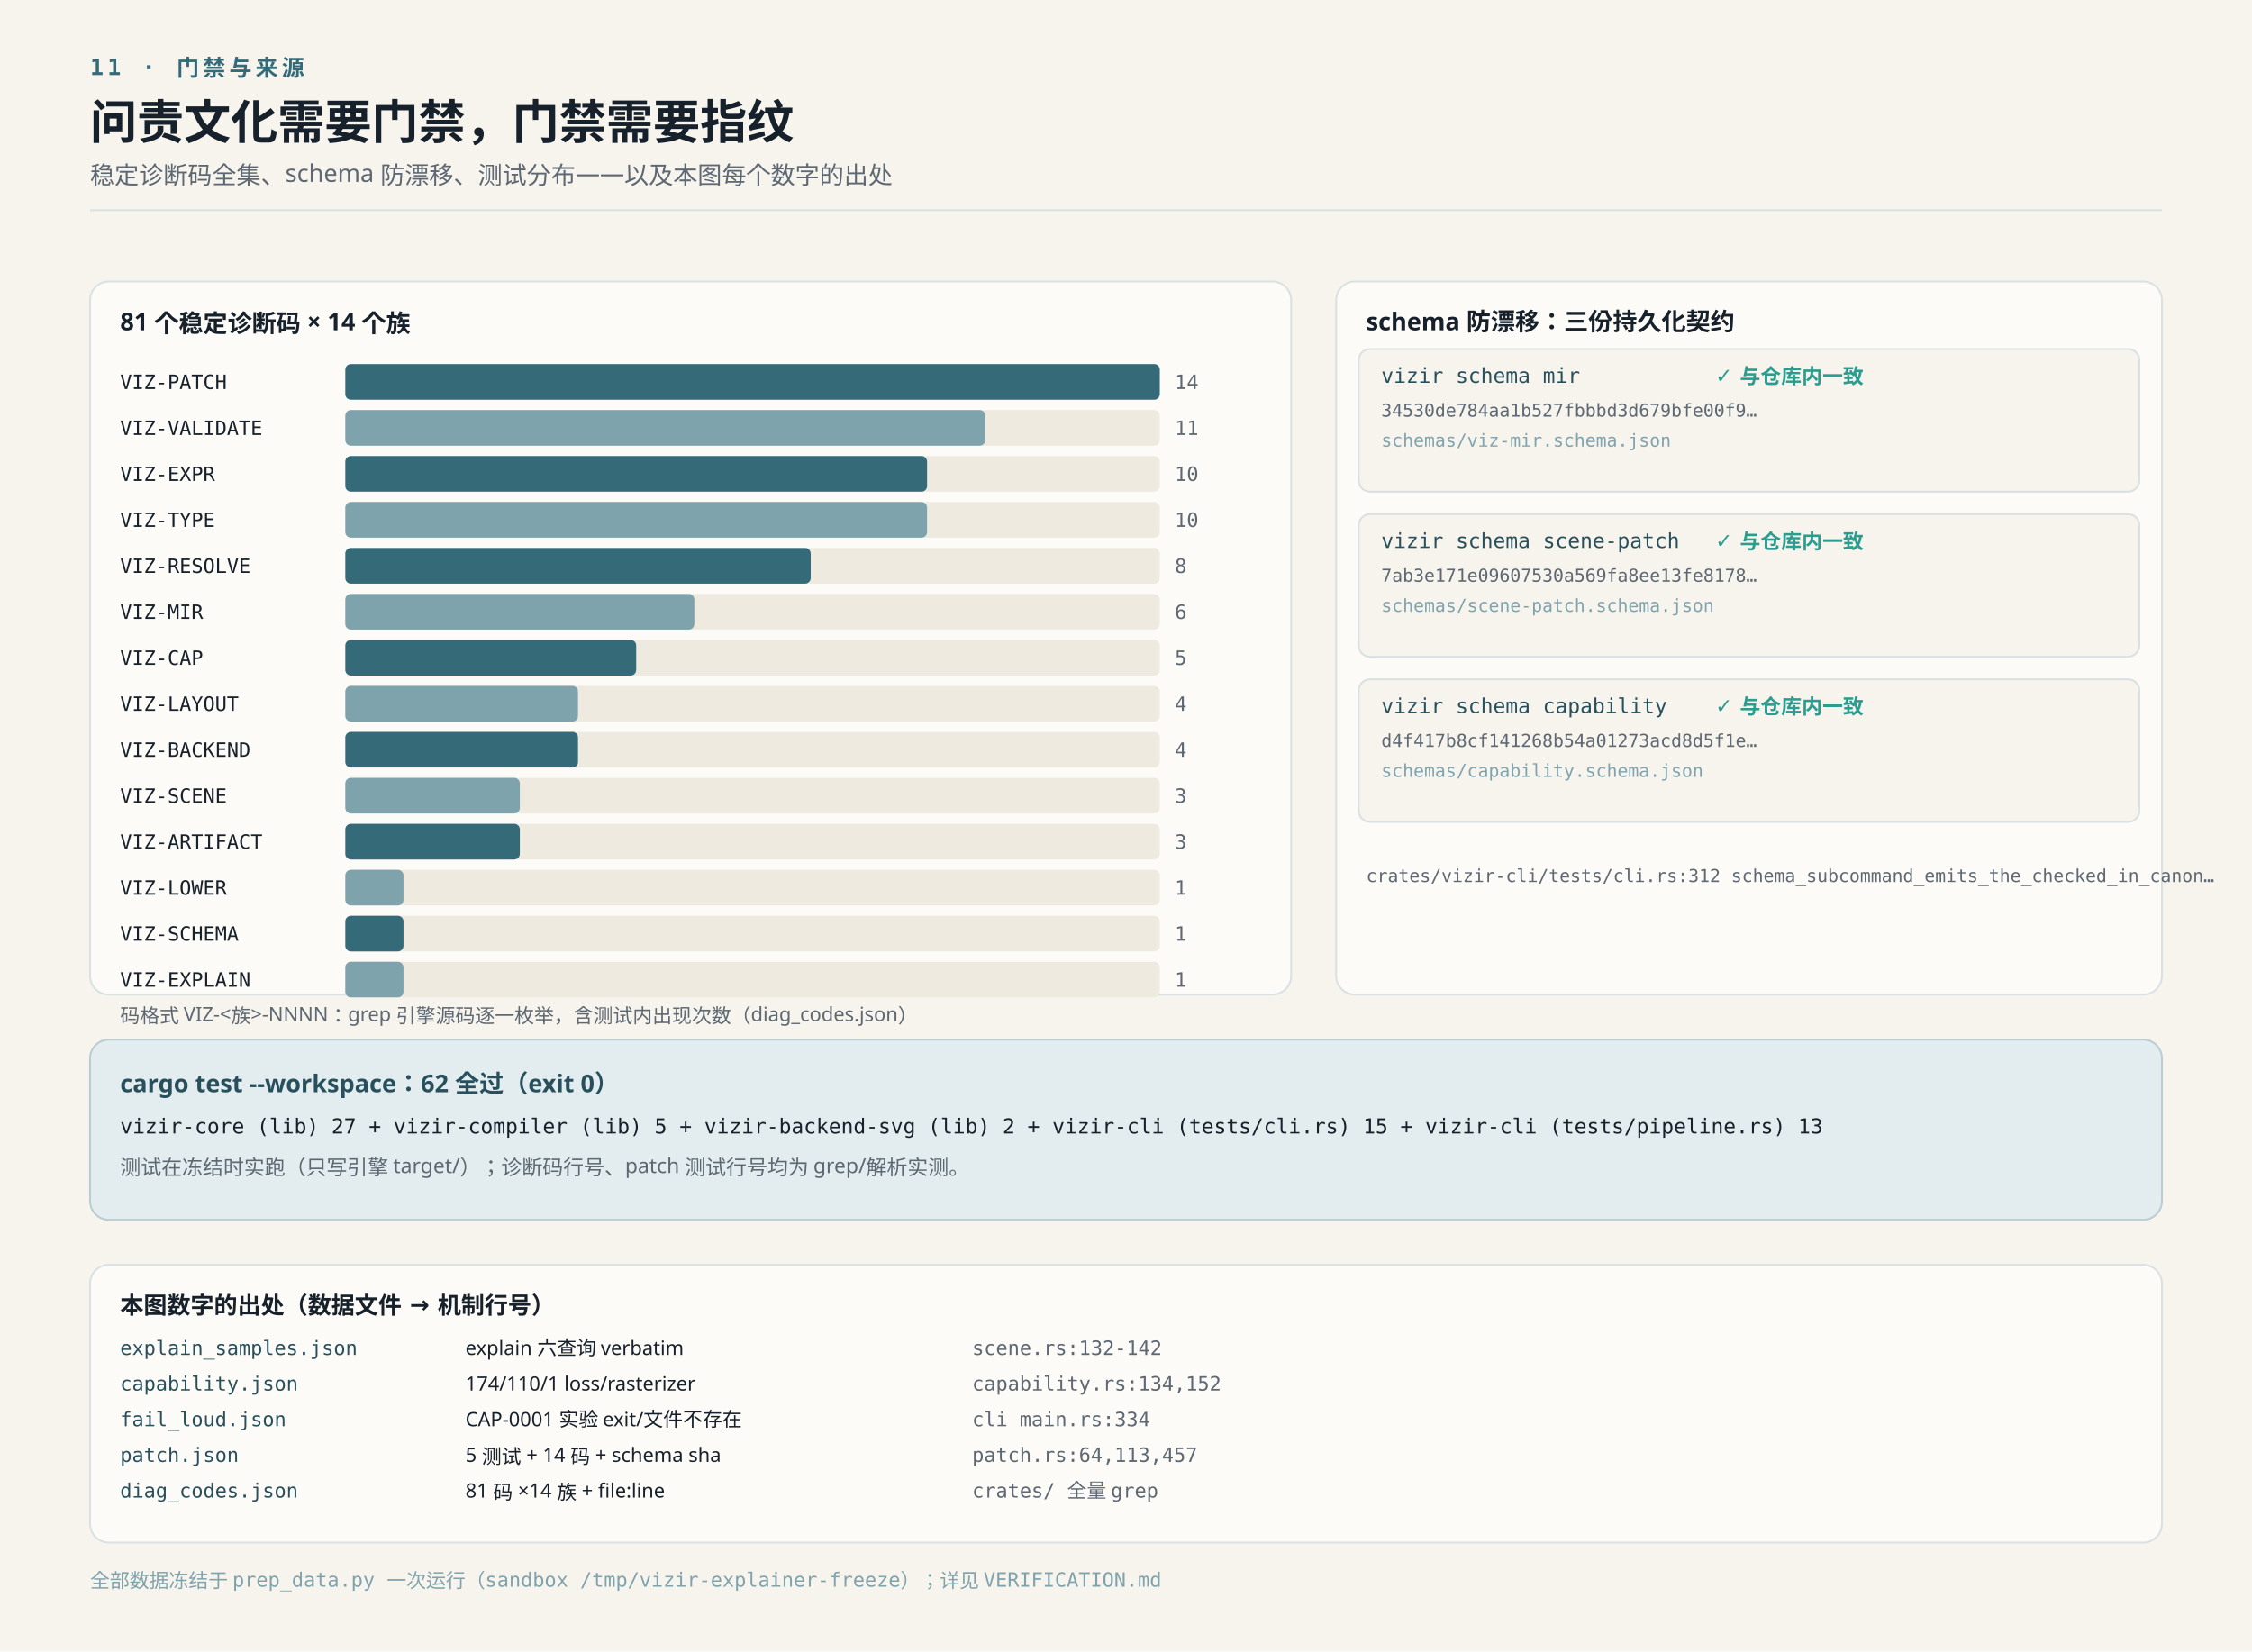
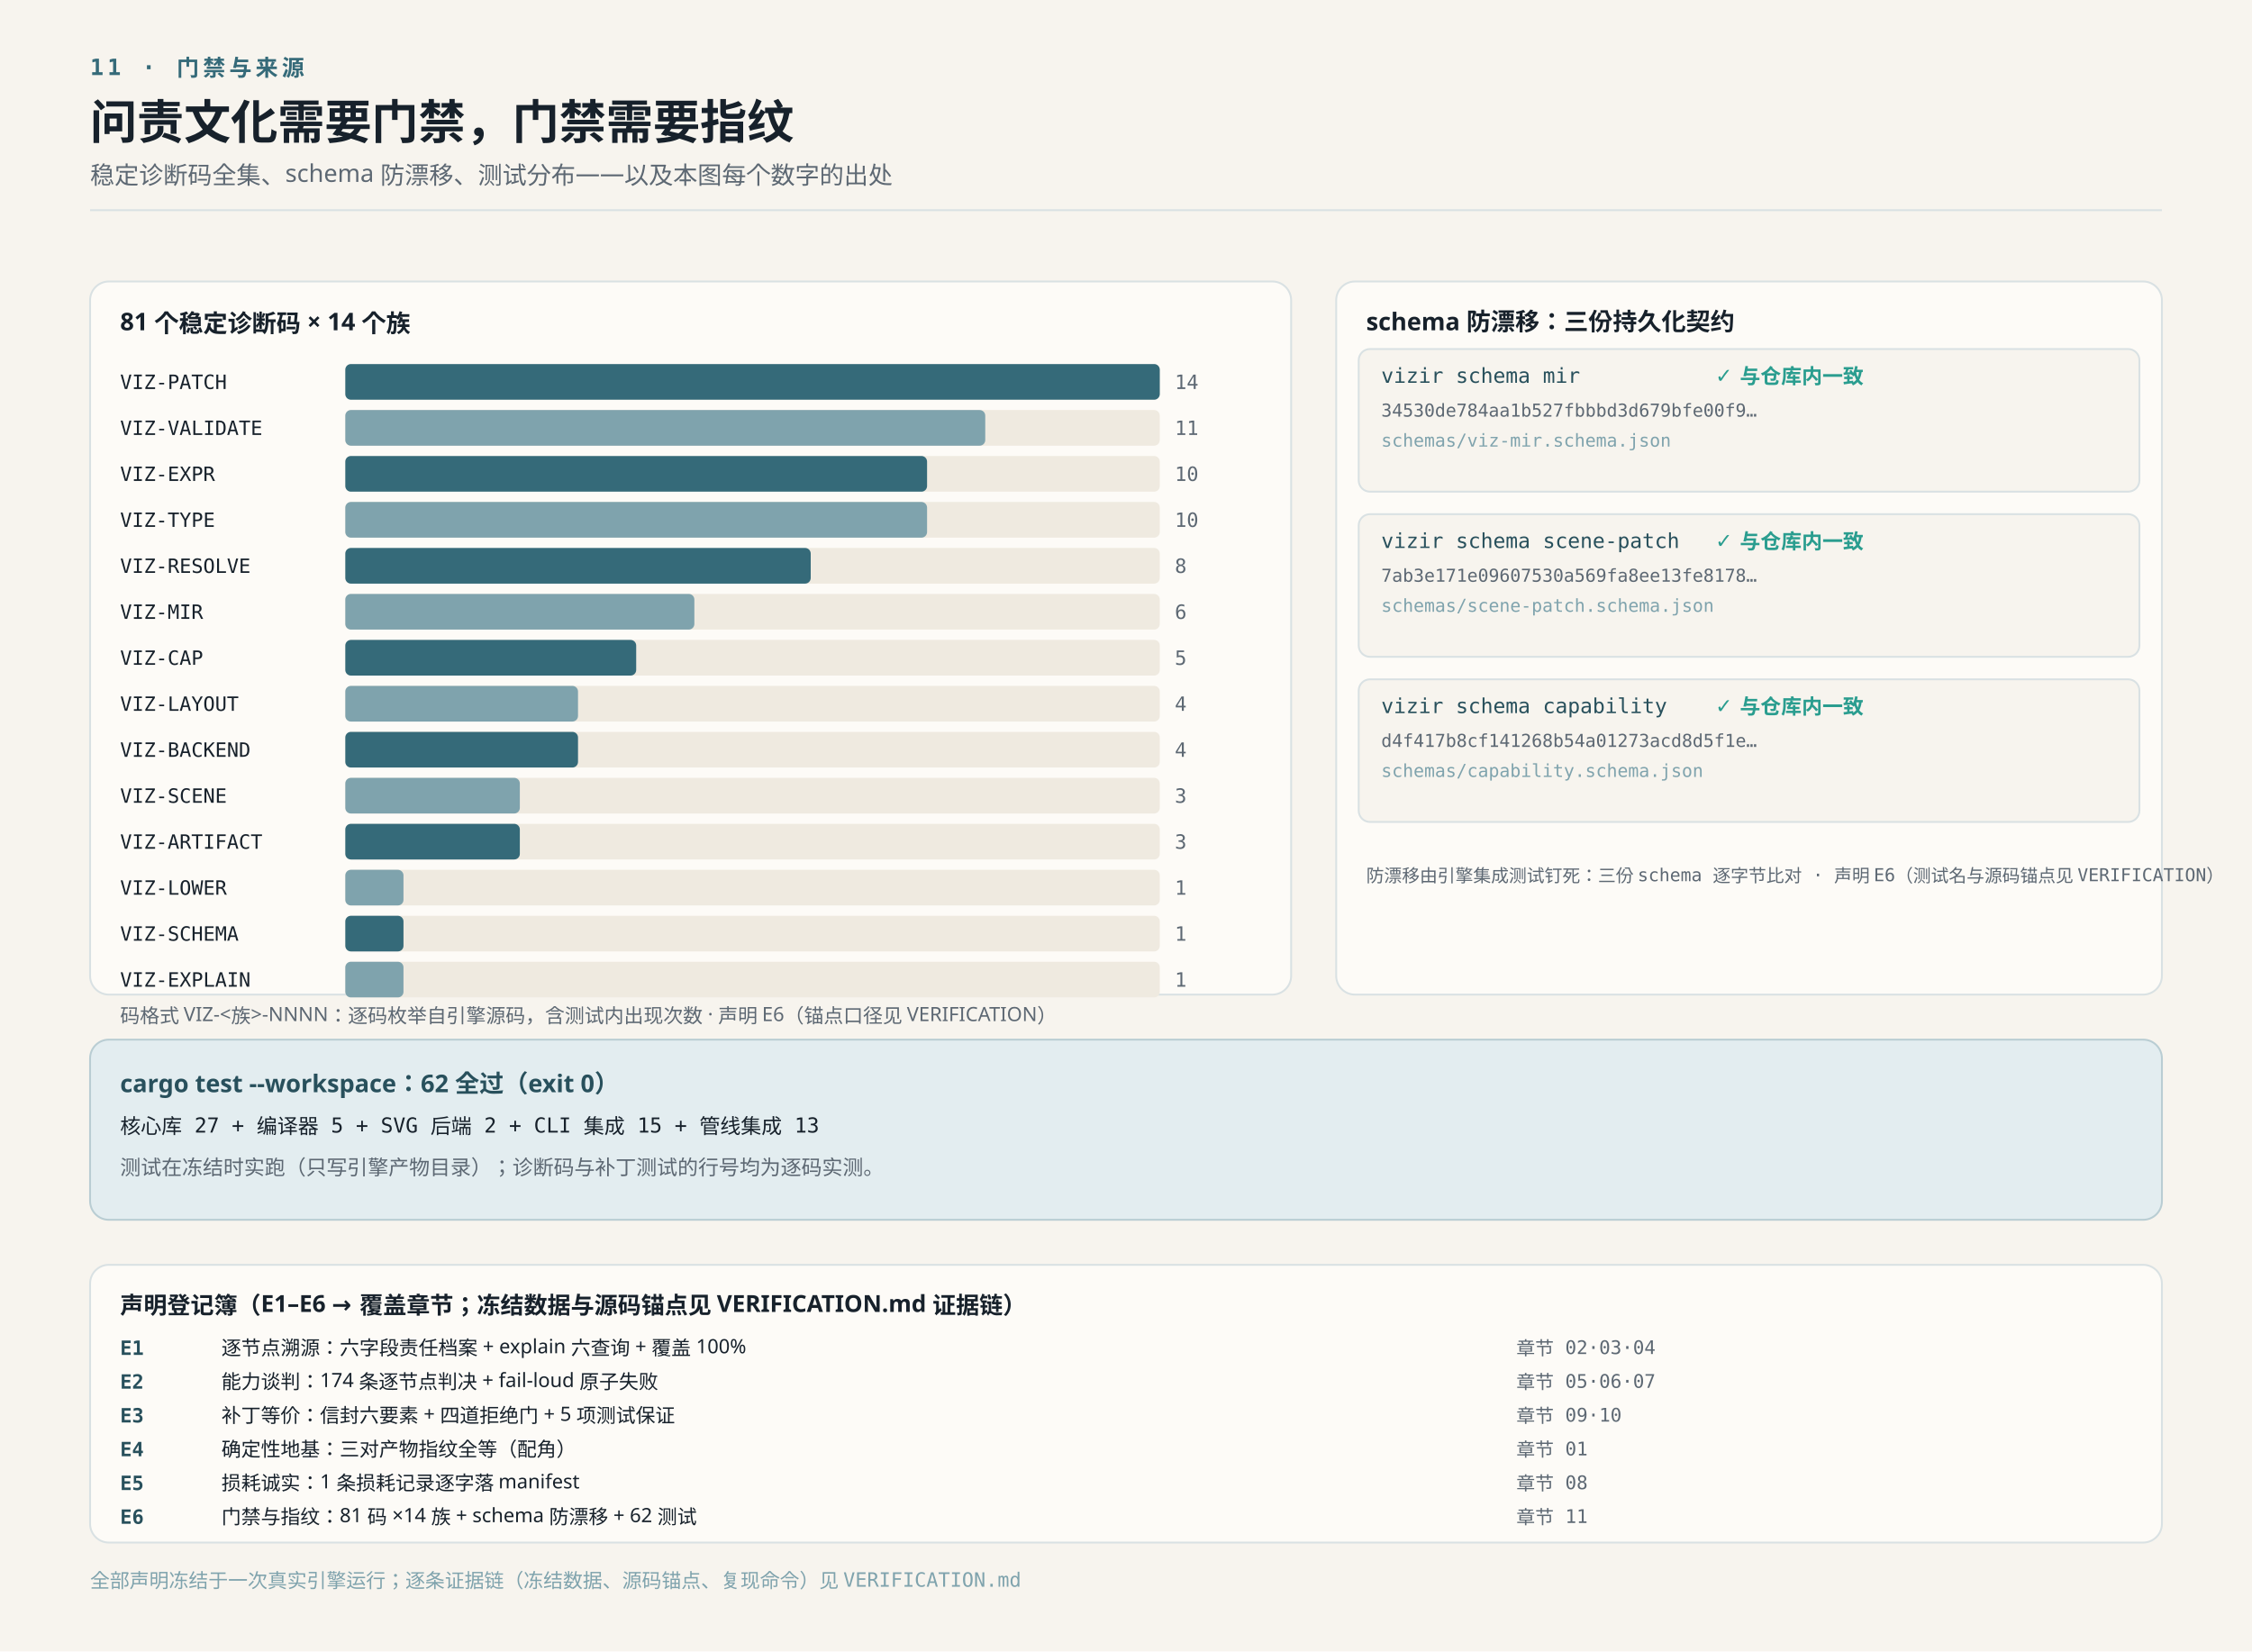
<svg xmlns="http://www.w3.org/2000/svg" viewBox="0 0 1200 880" width="1200" height="880">
  <rect x="0" y="0" width="1200" height="880" fill="#F7F4EE" />
  <text x="48" y="40" font-size="12" fill="#356A79" font-family="'0xProto Nerd Font','SF Mono',Menlo,monospace" font-weight="700" text-anchor="start" letter-spacing="2">11 · 门禁与来源</text>
  <text x="48" y="74" font-size="25" fill="#17212B" font-family="'Source Han Serif SC','PingFang SC',serif" font-weight="700" text-anchor="start">问责文化需要门禁，门禁需要指纹</text>
  <text x="48" y="98" font-size="13" fill="#5D6873" font-family="'Source Han Sans SC','PingFang SC',sans-serif" font-weight="400" text-anchor="start">稳定诊断码全集、schema 防漂移、测试分布——以及本图每个数字的出处</text>
  <line x1="48" y1="112" x2="1152" y2="112" stroke="#D9E1E3" stroke-width="1" />
  <rect x="48" y="150" width="640" height="380" fill="#FDFBF7" stroke="#D9E1E3" stroke-width="1" rx="10" />
  <text x="64" y="176" font-size="13" fill="#17212B" font-family="'Source Han Sans SC','PingFang SC',sans-serif" font-weight="700" text-anchor="start">81 个稳定诊断码 × 14 个族</text>
  <text x="64" y="207.28" font-size="10.5" fill="#17212B" font-family="'0xProto Nerd Font','SF Mono',Menlo,monospace" font-weight="400" text-anchor="start">VIZ-PATCH</text>
  <rect x="184" y="194" width="434" height="19" fill="#EFEAE0" rx="3" />
  <rect x="184" y="194" width="434.0" height="19" fill="#356A79" rx="3" />
  <text x="626" y="207.28" font-size="10.5" fill="#5D6873" font-family="'0xProto Nerd Font','SF Mono',Menlo,monospace" font-weight="400" text-anchor="start">14</text>
  <text x="64" y="231.78" font-size="10.5" fill="#17212B" font-family="'0xProto Nerd Font','SF Mono',Menlo,monospace" font-weight="400" text-anchor="start">VIZ-VALIDATE</text>
  <rect x="184" y="218.5" width="434" height="19" fill="#EFEAE0" rx="3" />
  <rect x="184" y="218.5" width="341.0" height="19" fill="#7FA3AD" rx="3" />
  <text x="626" y="231.78" font-size="10.5" fill="#5D6873" font-family="'0xProto Nerd Font','SF Mono',Menlo,monospace" font-weight="400" text-anchor="start">11</text>
  <text x="64" y="256.28" font-size="10.5" fill="#17212B" font-family="'0xProto Nerd Font','SF Mono',Menlo,monospace" font-weight="400" text-anchor="start">VIZ-EXPR</text>
  <rect x="184" y="243.0" width="434" height="19" fill="#EFEAE0" rx="3" />
  <rect x="184" y="243.0" width="310.0" height="19" fill="#356A79" rx="3" />
  <text x="626" y="256.28" font-size="10.5" fill="#5D6873" font-family="'0xProto Nerd Font','SF Mono',Menlo,monospace" font-weight="400" text-anchor="start">10</text>
  <text x="64" y="280.78" font-size="10.5" fill="#17212B" font-family="'0xProto Nerd Font','SF Mono',Menlo,monospace" font-weight="400" text-anchor="start">VIZ-TYPE</text>
  <rect x="184" y="267.5" width="434" height="19" fill="#EFEAE0" rx="3" />
  <rect x="184" y="267.5" width="310.0" height="19" fill="#7FA3AD" rx="3" />
  <text x="626" y="280.78" font-size="10.5" fill="#5D6873" font-family="'0xProto Nerd Font','SF Mono',Menlo,monospace" font-weight="400" text-anchor="start">10</text>
  <text x="64" y="305.28" font-size="10.5" fill="#17212B" font-family="'0xProto Nerd Font','SF Mono',Menlo,monospace" font-weight="400" text-anchor="start">VIZ-RESOLVE</text>
  <rect x="184" y="292.0" width="434" height="19" fill="#EFEAE0" rx="3" />
  <rect x="184" y="292.0" width="248.0" height="19" fill="#356A79" rx="3" />
  <text x="626" y="305.28" font-size="10.5" fill="#5D6873" font-family="'0xProto Nerd Font','SF Mono',Menlo,monospace" font-weight="400" text-anchor="start">8</text>
  <text x="64" y="329.78" font-size="10.5" fill="#17212B" font-family="'0xProto Nerd Font','SF Mono',Menlo,monospace" font-weight="400" text-anchor="start">VIZ-MIR</text>
  <rect x="184" y="316.5" width="434" height="19" fill="#EFEAE0" rx="3" />
  <rect x="184" y="316.5" width="186.0" height="19" fill="#7FA3AD" rx="3" />
  <text x="626" y="329.78" font-size="10.5" fill="#5D6873" font-family="'0xProto Nerd Font','SF Mono',Menlo,monospace" font-weight="400" text-anchor="start">6</text>
  <text x="64" y="354.28" font-size="10.5" fill="#17212B" font-family="'0xProto Nerd Font','SF Mono',Menlo,monospace" font-weight="400" text-anchor="start">VIZ-CAP</text>
  <rect x="184" y="341.0" width="434" height="19" fill="#EFEAE0" rx="3" />
  <rect x="184" y="341.0" width="155.0" height="19" fill="#356A79" rx="3" />
  <text x="626" y="354.28" font-size="10.5" fill="#5D6873" font-family="'0xProto Nerd Font','SF Mono',Menlo,monospace" font-weight="400" text-anchor="start">5</text>
  <text x="64" y="378.78" font-size="10.5" fill="#17212B" font-family="'0xProto Nerd Font','SF Mono',Menlo,monospace" font-weight="400" text-anchor="start">VIZ-LAYOUT</text>
  <rect x="184" y="365.5" width="434" height="19" fill="#EFEAE0" rx="3" />
  <rect x="184" y="365.5" width="124.0" height="19" fill="#7FA3AD" rx="3" />
  <text x="626" y="378.78" font-size="10.5" fill="#5D6873" font-family="'0xProto Nerd Font','SF Mono',Menlo,monospace" font-weight="400" text-anchor="start">4</text>
  <text x="64" y="403.28" font-size="10.5" fill="#17212B" font-family="'0xProto Nerd Font','SF Mono',Menlo,monospace" font-weight="400" text-anchor="start">VIZ-BACKEND</text>
  <rect x="184" y="390.0" width="434" height="19" fill="#EFEAE0" rx="3" />
  <rect x="184" y="390.0" width="124.0" height="19" fill="#356A79" rx="3" />
  <text x="626" y="403.28" font-size="10.5" fill="#5D6873" font-family="'0xProto Nerd Font','SF Mono',Menlo,monospace" font-weight="400" text-anchor="start">4</text>
  <text x="64" y="427.78" font-size="10.5" fill="#17212B" font-family="'0xProto Nerd Font','SF Mono',Menlo,monospace" font-weight="400" text-anchor="start">VIZ-SCENE</text>
  <rect x="184" y="414.5" width="434" height="19" fill="#EFEAE0" rx="3" />
  <rect x="184" y="414.5" width="93.0" height="19" fill="#7FA3AD" rx="3" />
  <text x="626" y="427.78" font-size="10.5" fill="#5D6873" font-family="'0xProto Nerd Font','SF Mono',Menlo,monospace" font-weight="400" text-anchor="start">3</text>
  <text x="64" y="452.28" font-size="10.5" fill="#17212B" font-family="'0xProto Nerd Font','SF Mono',Menlo,monospace" font-weight="400" text-anchor="start">VIZ-ARTIFACT</text>
  <rect x="184" y="439.0" width="434" height="19" fill="#EFEAE0" rx="3" />
  <rect x="184" y="439.0" width="93.0" height="19" fill="#356A79" rx="3" />
  <text x="626" y="452.28" font-size="10.5" fill="#5D6873" font-family="'0xProto Nerd Font','SF Mono',Menlo,monospace" font-weight="400" text-anchor="start">3</text>
  <text x="64" y="476.78" font-size="10.5" fill="#17212B" font-family="'0xProto Nerd Font','SF Mono',Menlo,monospace" font-weight="400" text-anchor="start">VIZ-LOWER</text>
  <rect x="184" y="463.5" width="434" height="19" fill="#EFEAE0" rx="3" />
  <rect x="184" y="463.5" width="31.0" height="19" fill="#7FA3AD" rx="3" />
  <text x="626" y="476.78" font-size="10.5" fill="#5D6873" font-family="'0xProto Nerd Font','SF Mono',Menlo,monospace" font-weight="400" text-anchor="start">1</text>
  <text x="64" y="501.28" font-size="10.5" fill="#17212B" font-family="'0xProto Nerd Font','SF Mono',Menlo,monospace" font-weight="400" text-anchor="start">VIZ-SCHEMA</text>
  <rect x="184" y="488.0" width="434" height="19" fill="#EFEAE0" rx="3" />
  <rect x="184" y="488.0" width="31.0" height="19" fill="#356A79" rx="3" />
  <text x="626" y="501.28" font-size="10.5" fill="#5D6873" font-family="'0xProto Nerd Font','SF Mono',Menlo,monospace" font-weight="400" text-anchor="start">1</text>
  <text x="64" y="525.78" font-size="10.5" fill="#17212B" font-family="'0xProto Nerd Font','SF Mono',Menlo,monospace" font-weight="400" text-anchor="start">VIZ-EXPLAIN</text>
  <rect x="184" y="512.5" width="434" height="19" fill="#EFEAE0" rx="3" />
  <rect x="184" y="512.5" width="31.0" height="19" fill="#7FA3AD" rx="3" />
  <text x="626" y="525.78" font-size="10.5" fill="#5D6873" font-family="'0xProto Nerd Font','SF Mono',Menlo,monospace" font-weight="400" text-anchor="start">1</text>
-   <text x="64" y="545.0" font-size="10.5" fill="#5D6873" font-family="'Source Han Sans SC','PingFang SC',sans-serif" font-weight="400" text-anchor="start">码格式 VIZ-&lt;族&gt;-NNNN：grep 引擎源码逐一枚举，含测试内出现次数（diag_codes.json）</text>
+   <text x="64" y="545.0" font-size="10.5" fill="#5D6873" font-family="'Source Han Sans SC','PingFang SC',sans-serif" font-weight="400" text-anchor="start">码格式 VIZ-&lt;族&gt;-NNNN：逐码枚举自引擎源码，含测试内出现次数 · 声明 E6（锚点口径见 VERIFICATION）</text>
  <rect x="712" y="150" width="440" height="380" fill="#FDFBF7" stroke="#D9E1E3" stroke-width="1" rx="10" />
  <text x="728" y="176" font-size="13" fill="#17212B" font-family="'Source Han Sans SC','PingFang SC',sans-serif" font-weight="700" text-anchor="start">schema 防漂移：三份持久化契约</text>
  <rect x="724" y="186" width="416" height="76" fill="#F7F4EE" stroke="#D9E1E3" stroke-width="1" rx="6" />
  <text x="736" y="204" font-size="11" fill="#28505C" font-family="'0xProto Nerd Font','SF Mono',Menlo,monospace" font-weight="400" text-anchor="start">vizir schema mir</text>
  <text x="914" y="204" font-size="11" fill="#2A9D8F" font-family="'Source Han Sans SC','PingFang SC',sans-serif" font-weight="700" text-anchor="start">✓ 与仓库内一致</text>
  <text x="736" y="222" font-size="9.5" fill="#5D6873" font-family="'0xProto Nerd Font','SF Mono',Menlo,monospace" font-weight="400" text-anchor="start">34530de784aa1b527fbbbd3d679bfe00f9…</text>
  <text x="736" y="238" font-size="9.5" fill="#7FA3AD" font-family="'0xProto Nerd Font','SF Mono',Menlo,monospace" font-weight="400" text-anchor="start">schemas/viz-mir.schema.json</text>
  <rect x="724" y="274" width="416" height="76" fill="#F7F4EE" stroke="#D9E1E3" stroke-width="1" rx="6" />
  <text x="736" y="292" font-size="11" fill="#28505C" font-family="'0xProto Nerd Font','SF Mono',Menlo,monospace" font-weight="400" text-anchor="start">vizir schema scene-patch</text>
  <text x="914" y="292" font-size="11" fill="#2A9D8F" font-family="'Source Han Sans SC','PingFang SC',sans-serif" font-weight="700" text-anchor="start">✓ 与仓库内一致</text>
  <text x="736" y="310" font-size="9.5" fill="#5D6873" font-family="'0xProto Nerd Font','SF Mono',Menlo,monospace" font-weight="400" text-anchor="start">7ab3e171e09607530a569fa8ee13fe8178…</text>
  <text x="736" y="326" font-size="9.5" fill="#7FA3AD" font-family="'0xProto Nerd Font','SF Mono',Menlo,monospace" font-weight="400" text-anchor="start">schemas/scene-patch.schema.json</text>
  <rect x="724" y="362" width="416" height="76" fill="#F7F4EE" stroke="#D9E1E3" stroke-width="1" rx="6" />
  <text x="736" y="380" font-size="11" fill="#28505C" font-family="'0xProto Nerd Font','SF Mono',Menlo,monospace" font-weight="400" text-anchor="start">vizir schema capability</text>
  <text x="914" y="380" font-size="11" fill="#2A9D8F" font-family="'Source Han Sans SC','PingFang SC',sans-serif" font-weight="700" text-anchor="start">✓ 与仓库内一致</text>
  <text x="736" y="398" font-size="9.5" fill="#5D6873" font-family="'0xProto Nerd Font','SF Mono',Menlo,monospace" font-weight="400" text-anchor="start">d4f417b8cf141268b54a01273acd8d5f1e…</text>
  <text x="736" y="414" font-size="9.5" fill="#7FA3AD" font-family="'0xProto Nerd Font','SF Mono',Menlo,monospace" font-weight="400" text-anchor="start">schemas/capability.schema.json</text>
-   <text x="728" y="470" font-size="9.5" fill="#5D6873" font-family="'0xProto Nerd Font','SF Mono',Menlo,monospace" font-weight="400" text-anchor="start">crates/vizir-cli/tests/cli.rs:312 schema_subcommand_emits_the_checked_in_canon…</text>
+   <text x="728" y="470" font-size="9.5" fill="#5D6873" font-family="'0xProto Nerd Font','SF Mono',Menlo,monospace" font-weight="400" text-anchor="start">防漂移由引擎集成测试钉死：三份 schema 逐字节比对 · 声明 E6（测试名与源码锚点见 VERIFICATION）</text>
  <rect x="48" y="554" width="1104" height="96" fill="#E3EDF0" stroke="#B9CDD3" stroke-width="1" rx="10" />
  <text x="64" y="582" font-size="13" fill="#28505C" font-family="'Source Han Sans SC','PingFang SC',sans-serif" font-weight="700" text-anchor="start">cargo test --workspace：62 全过（exit 0）</text>
-   <text x="64" y="604" font-size="11" fill="#17212B" font-family="'0xProto Nerd Font','SF Mono',Menlo,monospace" font-weight="400" text-anchor="start">vizir-core (lib) 27 + vizir-compiler (lib) 5 + vizir-backend-svg (lib) 2 + vizir-cli (tests/cli.rs) 15 + vizir-cli (tests/pipeline.rs) 13</text>
-   <text x="64" y="626" font-size="11" fill="#5D6873" font-family="'Source Han Sans SC','PingFang SC',sans-serif" font-weight="400" text-anchor="start">测试在冻结时实跑（只写引擎 target/）；诊断码行号、patch 测试行号均为 grep/解析实测。</text>
+   <text x="64" y="604" font-size="11" fill="#17212B" font-family="'0xProto Nerd Font','SF Mono',Menlo,monospace" font-weight="400" text-anchor="start">核心库 27 + 编译器 5 + SVG 后端 2 + CLI 集成 15 + 管线集成 13</text>
+   <text x="64" y="626" font-size="11" fill="#5D6873" font-family="'Source Han Sans SC','PingFang SC',sans-serif" font-weight="400" text-anchor="start">测试在冻结时实跑（只写引擎产物目录）；诊断码与补丁测试的行号均为逐码实测。</text>
  <rect x="48" y="674" width="1104" height="148" fill="#FDFBF7" stroke="#D9E1E3" stroke-width="1" rx="10" />
-   <text x="64" y="700" font-size="12.5" fill="#17212B" font-family="'Source Han Sans SC','PingFang SC',sans-serif" font-weight="700" text-anchor="start">本图数字的出处（数据文件 → 机制行号）</text>
-   <text x="64" y="722" font-size="10.5" fill="#28505C" font-family="'0xProto Nerd Font','SF Mono',Menlo,monospace" font-weight="400" text-anchor="start">explain_samples.json</text>
-   <text x="248" y="722" font-size="10.5" fill="#17212B" font-family="'Source Han Sans SC','PingFang SC',sans-serif" font-weight="400" text-anchor="start">explain 六查询 verbatim</text>
-   <text x="518" y="722" font-size="10.5" fill="#5D6873" font-family="'0xProto Nerd Font','SF Mono',Menlo,monospace" font-weight="400" text-anchor="start">scene.rs:132-142</text>
-   <text x="64" y="741" font-size="10.5" fill="#28505C" font-family="'0xProto Nerd Font','SF Mono',Menlo,monospace" font-weight="400" text-anchor="start">capability.json</text>
-   <text x="248" y="741" font-size="10.5" fill="#17212B" font-family="'Source Han Sans SC','PingFang SC',sans-serif" font-weight="400" text-anchor="start">174/110/1 loss/rasterizer</text>
-   <text x="518" y="741" font-size="10.5" fill="#5D6873" font-family="'0xProto Nerd Font','SF Mono',Menlo,monospace" font-weight="400" text-anchor="start">capability.rs:134,152</text>
-   <text x="64" y="760" font-size="10.5" fill="#28505C" font-family="'0xProto Nerd Font','SF Mono',Menlo,monospace" font-weight="400" text-anchor="start">fail_loud.json</text>
-   <text x="248" y="760" font-size="10.5" fill="#17212B" font-family="'Source Han Sans SC','PingFang SC',sans-serif" font-weight="400" text-anchor="start">CAP-0001 实验 exit/文件不存在</text>
-   <text x="518" y="760" font-size="10.5" fill="#5D6873" font-family="'0xProto Nerd Font','SF Mono',Menlo,monospace" font-weight="400" text-anchor="start">cli main.rs:334</text>
-   <text x="64" y="779" font-size="10.5" fill="#28505C" font-family="'0xProto Nerd Font','SF Mono',Menlo,monospace" font-weight="400" text-anchor="start">patch.json</text>
-   <text x="248" y="779" font-size="10.5" fill="#17212B" font-family="'Source Han Sans SC','PingFang SC',sans-serif" font-weight="400" text-anchor="start">5 测试 + 14 码 + schema sha</text>
-   <text x="518" y="779" font-size="10.5" fill="#5D6873" font-family="'0xProto Nerd Font','SF Mono',Menlo,monospace" font-weight="400" text-anchor="start">patch.rs:64,113,457</text>
-   <text x="64" y="798" font-size="10.5" fill="#28505C" font-family="'0xProto Nerd Font','SF Mono',Menlo,monospace" font-weight="400" text-anchor="start">diag_codes.json</text>
-   <text x="248" y="798" font-size="10.5" fill="#17212B" font-family="'Source Han Sans SC','PingFang SC',sans-serif" font-weight="400" text-anchor="start">81 码 ×14 族 + file:line</text>
-   <text x="518" y="798" font-size="10.5" fill="#5D6873" font-family="'0xProto Nerd Font','SF Mono',Menlo,monospace" font-weight="400" text-anchor="start">crates/ 全量 grep</text>
-   <text x="48" y="846" font-size="10.5" fill="#7FA3AD" font-family="'0xProto Nerd Font','SF Mono',Menlo,monospace" font-weight="400" text-anchor="start">全部数据冻结于 prep_data.py 一次运行（sandbox /tmp/vizir-explainer-freeze）；详见 VERIFICATION.md</text>
+   <text x="64" y="700" font-size="12.5" fill="#17212B" font-family="'Source Han Sans SC','PingFang SC',sans-serif" font-weight="700" text-anchor="start">声明登记簿（E1–E6 → 覆盖章节；冻结数据与源码锚点见 VERIFICATION.md 证据链）</text>
+   <text x="64" y="722" font-size="10.5" fill="#28505C" font-family="'0xProto Nerd Font','SF Mono',Menlo,monospace" font-weight="700" text-anchor="start">E1</text>
+   <text x="118" y="722" font-size="10.5" fill="#17212B" font-family="'Source Han Sans SC','PingFang SC',sans-serif" font-weight="400" text-anchor="start">逐节点溯源：六字段责任档案 + explain 六查询 + 覆盖 100%</text>
+   <text x="808" y="722" font-size="10" fill="#5D6873" font-family="'0xProto Nerd Font','SF Mono',Menlo,monospace" font-weight="400" text-anchor="start">章节 02·03·04</text>
+   <text x="64" y="740" font-size="10.5" fill="#28505C" font-family="'0xProto Nerd Font','SF Mono',Menlo,monospace" font-weight="700" text-anchor="start">E2</text>
+   <text x="118" y="740" font-size="10.5" fill="#17212B" font-family="'Source Han Sans SC','PingFang SC',sans-serif" font-weight="400" text-anchor="start">能力谈判：174 条逐节点判决 + fail-loud 原子失败</text>
+   <text x="808" y="740" font-size="10" fill="#5D6873" font-family="'0xProto Nerd Font','SF Mono',Menlo,monospace" font-weight="400" text-anchor="start">章节 05·06·07</text>
+   <text x="64" y="758" font-size="10.5" fill="#28505C" font-family="'0xProto Nerd Font','SF Mono',Menlo,monospace" font-weight="700" text-anchor="start">E3</text>
+   <text x="118" y="758" font-size="10.5" fill="#17212B" font-family="'Source Han Sans SC','PingFang SC',sans-serif" font-weight="400" text-anchor="start">补丁等价：信封六要素 + 四道拒绝门 + 5 项测试保证</text>
+   <text x="808" y="758" font-size="10" fill="#5D6873" font-family="'0xProto Nerd Font','SF Mono',Menlo,monospace" font-weight="400" text-anchor="start">章节 09·10</text>
+   <text x="64" y="776" font-size="10.5" fill="#28505C" font-family="'0xProto Nerd Font','SF Mono',Menlo,monospace" font-weight="700" text-anchor="start">E4</text>
+   <text x="118" y="776" font-size="10.5" fill="#17212B" font-family="'Source Han Sans SC','PingFang SC',sans-serif" font-weight="400" text-anchor="start">确定性地基：三对产物指纹全等（配角）</text>
+   <text x="808" y="776" font-size="10" fill="#5D6873" font-family="'0xProto Nerd Font','SF Mono',Menlo,monospace" font-weight="400" text-anchor="start">章节 01</text>
+   <text x="64" y="794" font-size="10.5" fill="#28505C" font-family="'0xProto Nerd Font','SF Mono',Menlo,monospace" font-weight="700" text-anchor="start">E5</text>
+   <text x="118" y="794" font-size="10.5" fill="#17212B" font-family="'Source Han Sans SC','PingFang SC',sans-serif" font-weight="400" text-anchor="start">损耗诚实：1 条损耗记录逐字落 manifest</text>
+   <text x="808" y="794" font-size="10" fill="#5D6873" font-family="'0xProto Nerd Font','SF Mono',Menlo,monospace" font-weight="400" text-anchor="start">章节 08</text>
+   <text x="64" y="812" font-size="10.5" fill="#28505C" font-family="'0xProto Nerd Font','SF Mono',Menlo,monospace" font-weight="700" text-anchor="start">E6</text>
+   <text x="118" y="812" font-size="10.5" fill="#17212B" font-family="'Source Han Sans SC','PingFang SC',sans-serif" font-weight="400" text-anchor="start">门禁与指纹：81 码 ×14 族 + schema 防漂移 + 62 测试</text>
+   <text x="808" y="812" font-size="10" fill="#5D6873" font-family="'0xProto Nerd Font','SF Mono',Menlo,monospace" font-weight="400" text-anchor="start">章节 11</text>
+   <text x="48" y="846" font-size="10.5" fill="#7FA3AD" font-family="'0xProto Nerd Font','SF Mono',Menlo,monospace" font-weight="400" text-anchor="start">全部声明冻结于一次真实引擎运行；逐条证据链（冻结数据、源码锚点、复现命令）见 VERIFICATION.md</text>
</svg>
